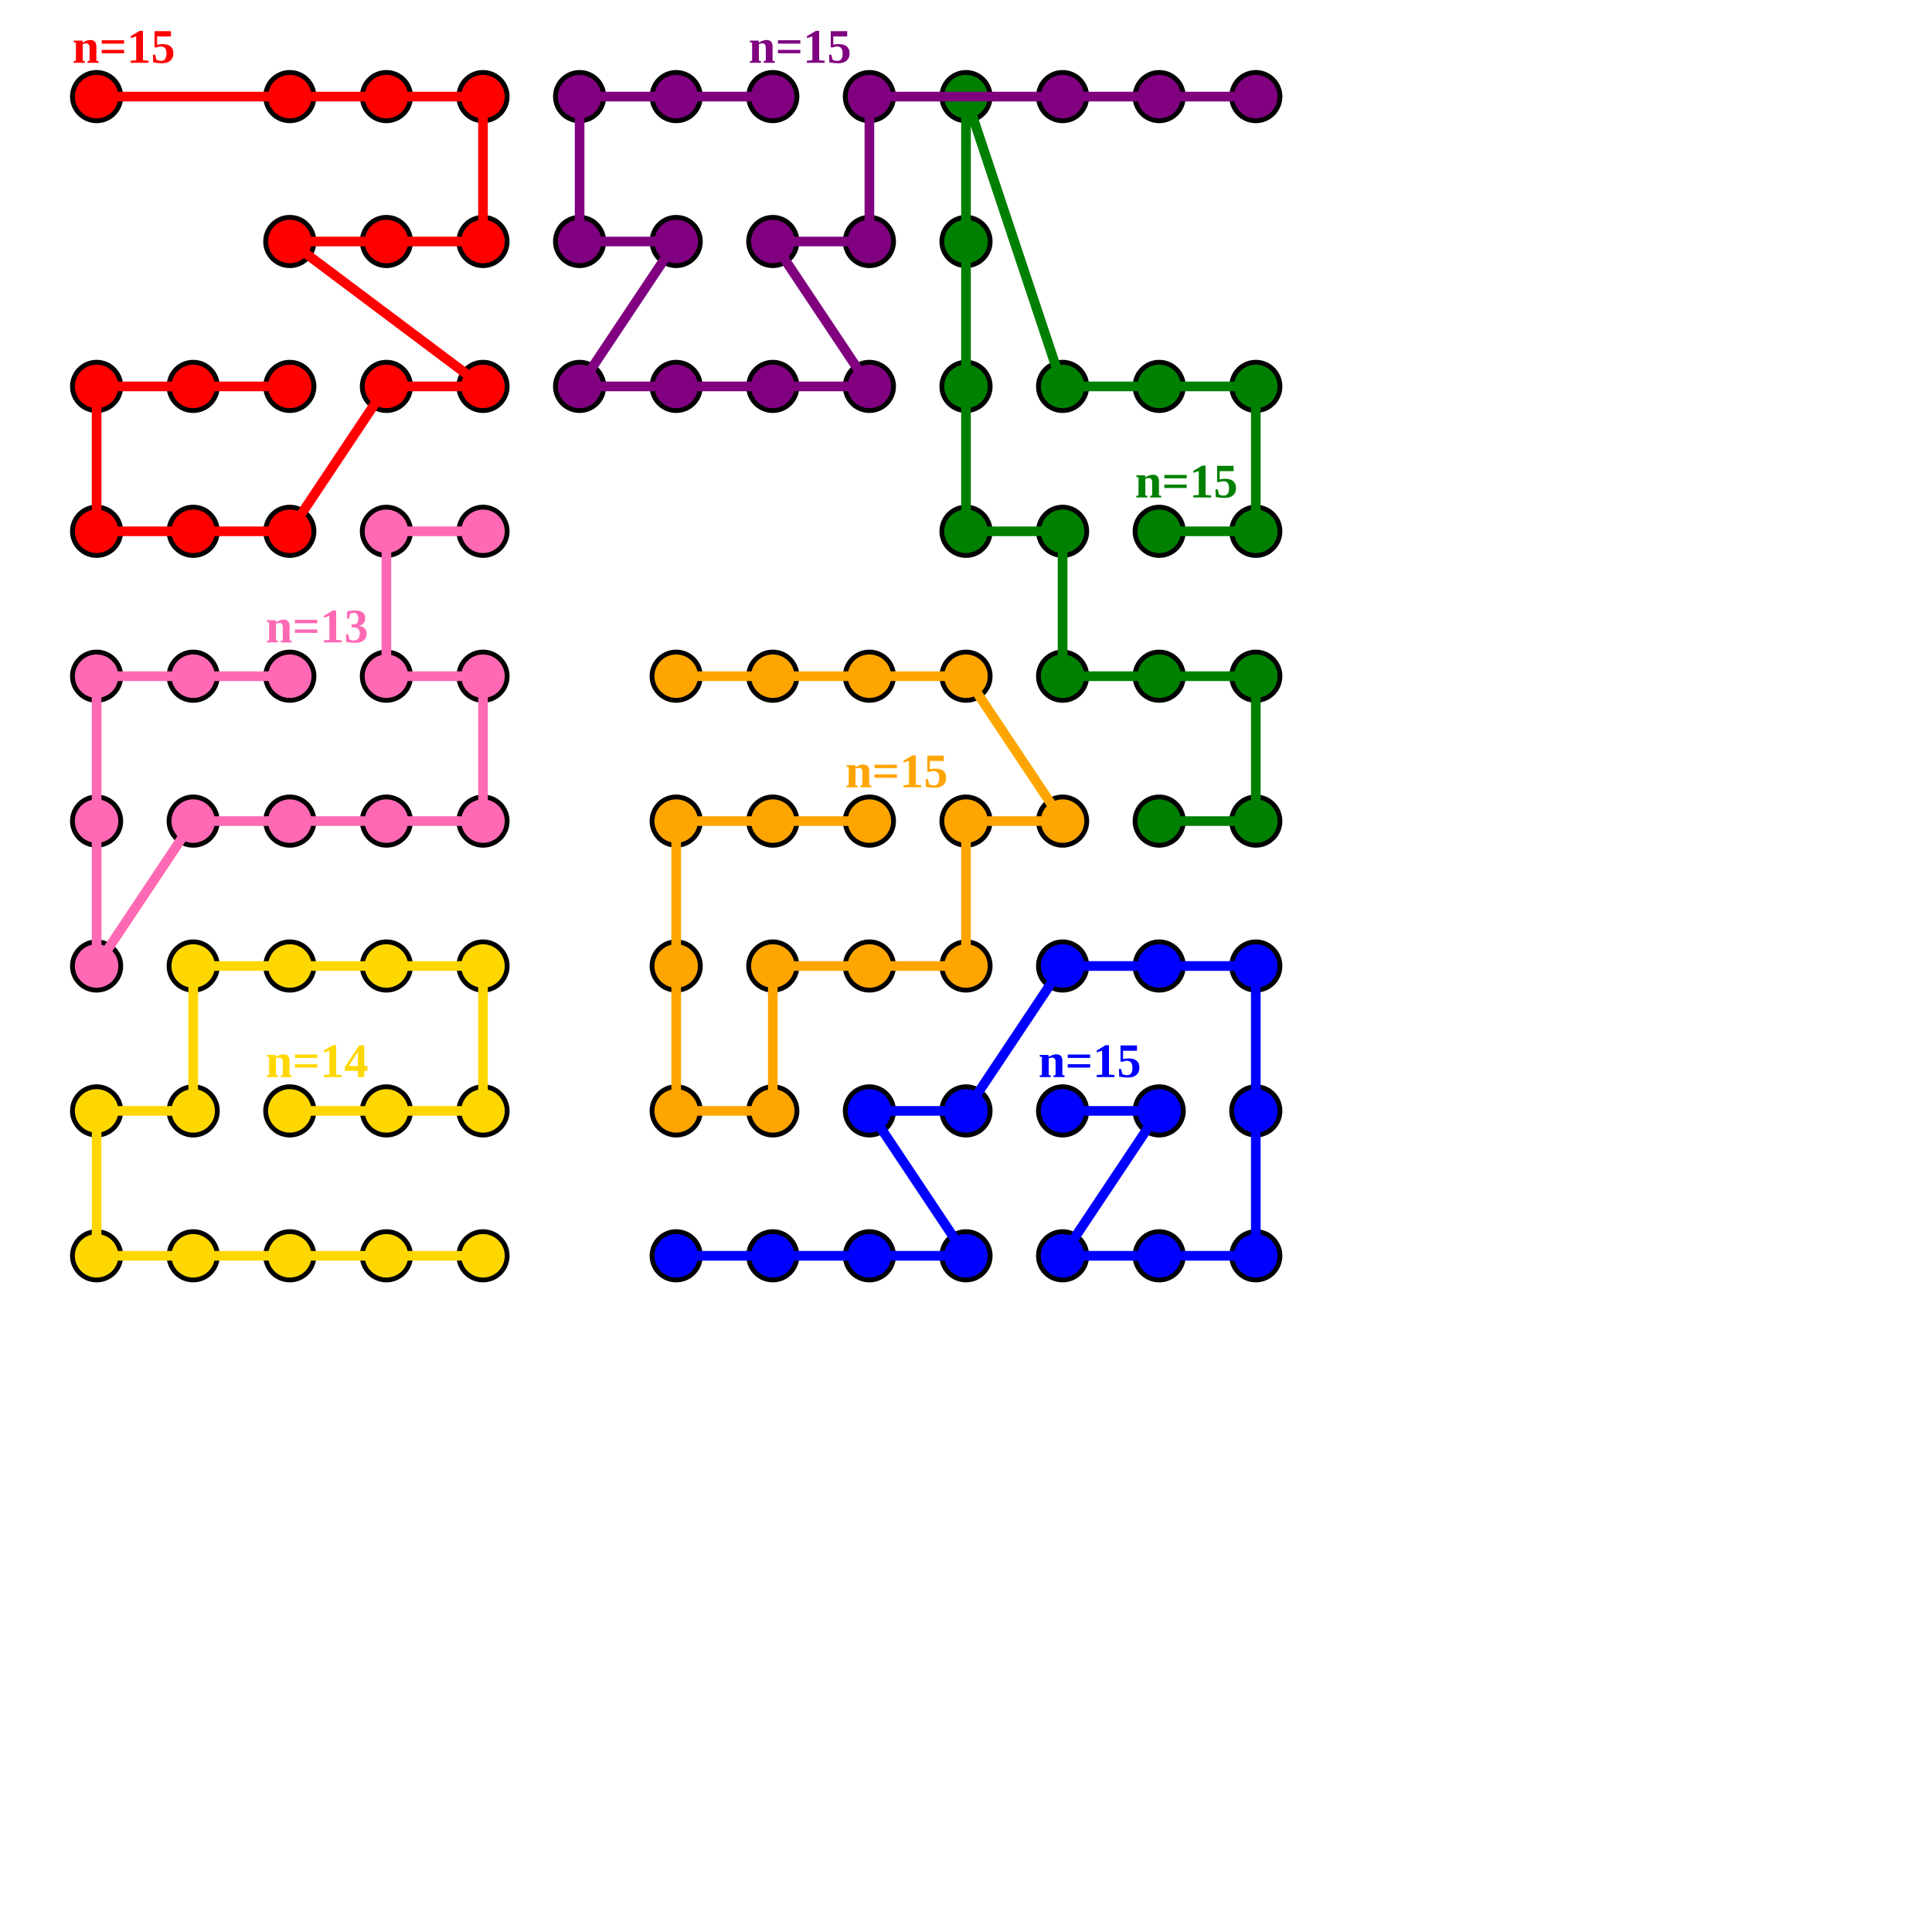
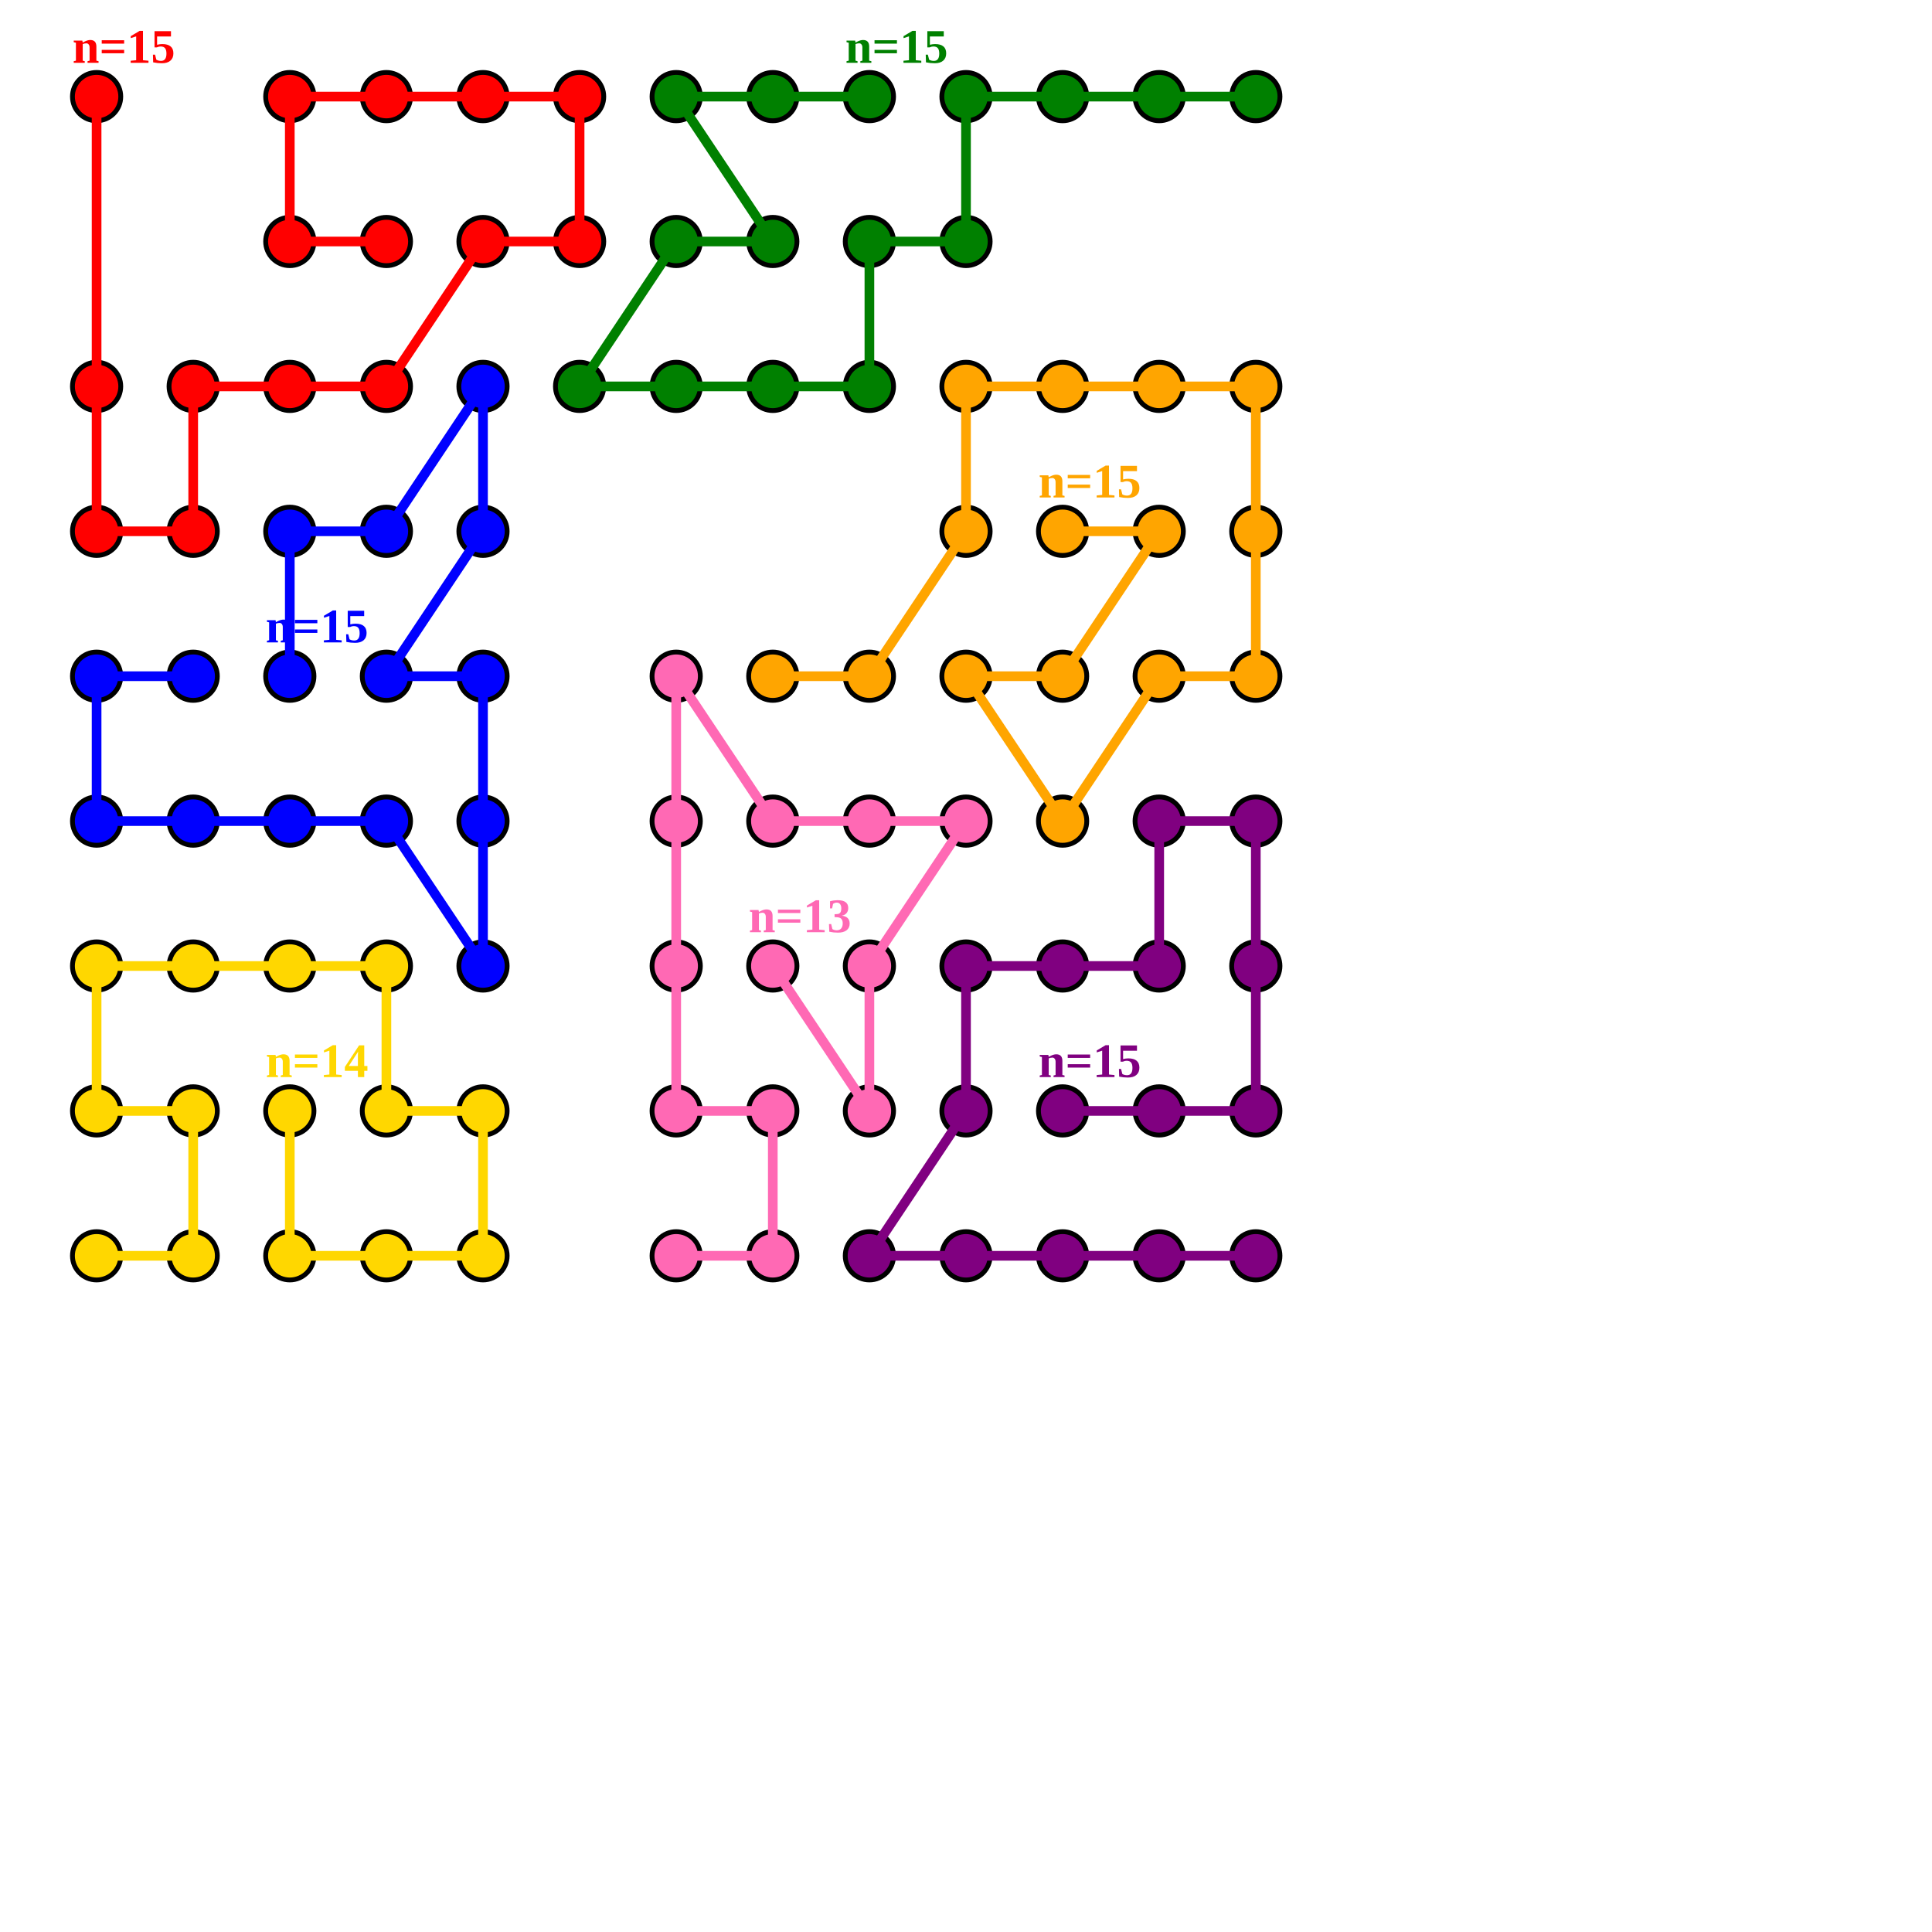
<svg height="400" width="400">
  <rect width="100%" height="100%" fill="white" />
  <circle cx="20" cy="20" r="5" stroke="black" stroke-width="1" fill="red" />
-   <circle cx="60" cy="20" r="5" stroke="black" stroke-width="1" fill="red" />
-   <circle cx="80" cy="20" r="5" stroke="black" stroke-width="1" fill="red" />
-   <circle cx="100" cy="20" r="5" stroke="black" stroke-width="1" fill="red" />
-   <circle cx="100" cy="50" r="5" stroke="black" stroke-width="1" fill="red" />
-   <circle cx="80" cy="50" r="5" stroke="black" stroke-width="1" fill="red" />
-   <circle cx="60" cy="50" r="5" stroke="black" stroke-width="1" fill="red" />
-   <circle cx="100" cy="80" r="5" stroke="black" stroke-width="1" fill="red" />
-   <circle cx="80" cy="80" r="5" stroke="black" stroke-width="1" fill="red" />
-   <circle cx="60" cy="110" r="5" stroke="black" stroke-width="1" fill="red" />
+   <circle cx="20" cy="80" r="5" stroke="black" stroke-width="1" fill="red" />
+   <circle cx="20" cy="110" r="5" stroke="black" stroke-width="1" fill="red" />
  <circle cx="40" cy="110" r="5" stroke="black" stroke-width="1" fill="red" />
-   <circle cx="20" cy="110" r="5" stroke="black" stroke-width="1" fill="red" />
-   <circle cx="20" cy="80" r="5" stroke="black" stroke-width="1" fill="red" />
  <circle cx="40" cy="80" r="5" stroke="black" stroke-width="1" fill="red" />
  <circle cx="60" cy="80" r="5" stroke="black" stroke-width="1" fill="red" />
-   <polyline points="20,20 60,20 80,20 100,20 100,50 80,50 60,50 100,80 80,80 60,110 40,110 20,110 20,80 40,80 60,80 " fill="none" stroke="red" stroke-width="2" />
+   <circle cx="80" cy="80" r="5" stroke="black" stroke-width="1" fill="red" />
+   <circle cx="100" cy="50" r="5" stroke="black" stroke-width="1" fill="red" />
+   <circle cx="120" cy="50" r="5" stroke="black" stroke-width="1" fill="red" />
+   <circle cx="120" cy="20" r="5" stroke="black" stroke-width="1" fill="red" />
+   <circle cx="100" cy="20" r="5" stroke="black" stroke-width="1" fill="red" />
+   <circle cx="80" cy="20" r="5" stroke="black" stroke-width="1" fill="red" />
+   <circle cx="60" cy="20" r="5" stroke="black" stroke-width="1" fill="red" />
+   <circle cx="60" cy="50" r="5" stroke="black" stroke-width="1" fill="red" />
+   <circle cx="80" cy="50" r="5" stroke="black" stroke-width="1" fill="red" />
+   <polyline points="20,20 20,80 20,110 40,110 40,80 60,80 80,80 100,50 120,50 120,20 100,20 80,20 60,20 60,50 80,50 " fill="none" stroke="red" stroke-width="2" />
  <text x="15" y="13" font-size="10" font-weight="700" fill="red">n=15</text>
-   <circle cx="240" cy="110" r="5" stroke="black" stroke-width="1" fill="green" />
-   <circle cx="260" cy="110" r="5" stroke="black" stroke-width="1" fill="green" />
-   <circle cx="260" cy="80" r="5" stroke="black" stroke-width="1" fill="green" />
-   <circle cx="240" cy="80" r="5" stroke="black" stroke-width="1" fill="green" />
-   <circle cx="220" cy="80" r="5" stroke="black" stroke-width="1" fill="green" />
+   <circle cx="180" cy="20" r="5" stroke="black" stroke-width="1" fill="green" />
+   <circle cx="160" cy="20" r="5" stroke="black" stroke-width="1" fill="green" />
+   <circle cx="140" cy="20" r="5" stroke="black" stroke-width="1" fill="green" />
+   <circle cx="160" cy="50" r="5" stroke="black" stroke-width="1" fill="green" />
+   <circle cx="140" cy="50" r="5" stroke="black" stroke-width="1" fill="green" />
+   <circle cx="120" cy="80" r="5" stroke="black" stroke-width="1" fill="green" />
+   <circle cx="140" cy="80" r="5" stroke="black" stroke-width="1" fill="green" />
+   <circle cx="160" cy="80" r="5" stroke="black" stroke-width="1" fill="green" />
+   <circle cx="180" cy="80" r="5" stroke="black" stroke-width="1" fill="green" />
+   <circle cx="180" cy="50" r="5" stroke="black" stroke-width="1" fill="green" />
+   <circle cx="200" cy="50" r="5" stroke="black" stroke-width="1" fill="green" />
  <circle cx="200" cy="20" r="5" stroke="black" stroke-width="1" fill="green" />
-   <circle cx="200" cy="50" r="5" stroke="black" stroke-width="1" fill="green" />
-   <circle cx="200" cy="80" r="5" stroke="black" stroke-width="1" fill="green" />
-   <circle cx="200" cy="110" r="5" stroke="black" stroke-width="1" fill="green" />
-   <circle cx="220" cy="110" r="5" stroke="black" stroke-width="1" fill="green" />
-   <circle cx="220" cy="140" r="5" stroke="black" stroke-width="1" fill="green" />
-   <circle cx="240" cy="140" r="5" stroke="black" stroke-width="1" fill="green" />
-   <circle cx="260" cy="140" r="5" stroke="black" stroke-width="1" fill="green" />
-   <circle cx="260" cy="170" r="5" stroke="black" stroke-width="1" fill="green" />
-   <circle cx="240" cy="170" r="5" stroke="black" stroke-width="1" fill="green" />
-   <polyline points="240,110 260,110 260,80 240,80 220,80 200,20 200,50 200,80 200,110 220,110 220,140 240,140 260,140 260,170 240,170 " fill="none" stroke="green" stroke-width="2" />
-   <text x="235" y="103" font-size="10" font-weight="700" fill="green">n=15</text>
-   <circle cx="220" cy="230" r="5" stroke="black" stroke-width="1" fill="blue" />
-   <circle cx="240" cy="230" r="5" stroke="black" stroke-width="1" fill="blue" />
-   <circle cx="220" cy="260" r="5" stroke="black" stroke-width="1" fill="blue" />
-   <circle cx="240" cy="260" r="5" stroke="black" stroke-width="1" fill="blue" />
-   <circle cx="260" cy="260" r="5" stroke="black" stroke-width="1" fill="blue" />
-   <circle cx="260" cy="230" r="5" stroke="black" stroke-width="1" fill="blue" />
-   <circle cx="260" cy="200" r="5" stroke="black" stroke-width="1" fill="blue" />
-   <circle cx="240" cy="200" r="5" stroke="black" stroke-width="1" fill="blue" />
-   <circle cx="220" cy="200" r="5" stroke="black" stroke-width="1" fill="blue" />
-   <circle cx="200" cy="230" r="5" stroke="black" stroke-width="1" fill="blue" />
-   <circle cx="180" cy="230" r="5" stroke="black" stroke-width="1" fill="blue" />
-   <circle cx="200" cy="260" r="5" stroke="black" stroke-width="1" fill="blue" />
-   <circle cx="180" cy="260" r="5" stroke="black" stroke-width="1" fill="blue" />
-   <circle cx="160" cy="260" r="5" stroke="black" stroke-width="1" fill="blue" />
-   <circle cx="140" cy="260" r="5" stroke="black" stroke-width="1" fill="blue" />
-   <polyline points="220,230 240,230 220,260 240,260 260,260 260,230 260,200 240,200 220,200 200,230 180,230 200,260 180,260 160,260 140,260 " fill="none" stroke="blue" stroke-width="2" />
-   <text x="215" y="223" font-size="10" font-weight="700" fill="blue">n=15</text>
-   <circle cx="180" cy="170" r="5" stroke="black" stroke-width="1" fill="orange" />
-   <circle cx="160" cy="170" r="5" stroke="black" stroke-width="1" fill="orange" />
-   <circle cx="140" cy="170" r="5" stroke="black" stroke-width="1" fill="orange" />
-   <circle cx="140" cy="200" r="5" stroke="black" stroke-width="1" fill="orange" />
-   <circle cx="140" cy="230" r="5" stroke="black" stroke-width="1" fill="orange" />
-   <circle cx="160" cy="230" r="5" stroke="black" stroke-width="1" fill="orange" />
-   <circle cx="160" cy="200" r="5" stroke="black" stroke-width="1" fill="orange" />
-   <circle cx="180" cy="200" r="5" stroke="black" stroke-width="1" fill="orange" />
-   <circle cx="200" cy="200" r="5" stroke="black" stroke-width="1" fill="orange" />
-   <circle cx="200" cy="170" r="5" stroke="black" stroke-width="1" fill="orange" />
+   <circle cx="220" cy="20" r="5" stroke="black" stroke-width="1" fill="green" />
+   <circle cx="240" cy="20" r="5" stroke="black" stroke-width="1" fill="green" />
+   <circle cx="260" cy="20" r="5" stroke="black" stroke-width="1" fill="green" />
+   <polyline points="180,20 160,20 140,20 160,50 140,50 120,80 140,80 160,80 180,80 180,50 200,50 200,20 220,20 240,20 260,20 " fill="none" stroke="green" stroke-width="2" />
+   <text x="175" y="13" font-size="10" font-weight="700" fill="green">n=15</text>
+   <circle cx="60" cy="140" r="5" stroke="black" stroke-width="1" fill="blue" />
+   <circle cx="60" cy="110" r="5" stroke="black" stroke-width="1" fill="blue" />
+   <circle cx="80" cy="110" r="5" stroke="black" stroke-width="1" fill="blue" />
+   <circle cx="100" cy="80" r="5" stroke="black" stroke-width="1" fill="blue" />
+   <circle cx="100" cy="110" r="5" stroke="black" stroke-width="1" fill="blue" />
+   <circle cx="80" cy="140" r="5" stroke="black" stroke-width="1" fill="blue" />
+   <circle cx="100" cy="140" r="5" stroke="black" stroke-width="1" fill="blue" />
+   <circle cx="100" cy="170" r="5" stroke="black" stroke-width="1" fill="blue" />
+   <circle cx="100" cy="200" r="5" stroke="black" stroke-width="1" fill="blue" />
+   <circle cx="80" cy="170" r="5" stroke="black" stroke-width="1" fill="blue" />
+   <circle cx="60" cy="170" r="5" stroke="black" stroke-width="1" fill="blue" />
+   <circle cx="40" cy="170" r="5" stroke="black" stroke-width="1" fill="blue" />
+   <circle cx="20" cy="170" r="5" stroke="black" stroke-width="1" fill="blue" />
+   <circle cx="20" cy="140" r="5" stroke="black" stroke-width="1" fill="blue" />
+   <circle cx="40" cy="140" r="5" stroke="black" stroke-width="1" fill="blue" />
+   <polyline points="60,140 60,110 80,110 100,80 100,110 80,140 100,140 100,170 100,200 80,170 60,170 40,170 20,170 20,140 40,140 " fill="none" stroke="blue" stroke-width="2" />
+   <text x="55" y="133" font-size="10" font-weight="700" fill="blue">n=15</text>
+   <circle cx="220" cy="110" r="5" stroke="black" stroke-width="1" fill="orange" />
+   <circle cx="240" cy="110" r="5" stroke="black" stroke-width="1" fill="orange" />
+   <circle cx="220" cy="140" r="5" stroke="black" stroke-width="1" fill="orange" />
+   <circle cx="200" cy="140" r="5" stroke="black" stroke-width="1" fill="orange" />
  <circle cx="220" cy="170" r="5" stroke="black" stroke-width="1" fill="orange" />
-   <circle cx="200" cy="140" r="5" stroke="black" stroke-width="1" fill="orange" />
+   <circle cx="240" cy="140" r="5" stroke="black" stroke-width="1" fill="orange" />
+   <circle cx="260" cy="140" r="5" stroke="black" stroke-width="1" fill="orange" />
+   <circle cx="260" cy="110" r="5" stroke="black" stroke-width="1" fill="orange" />
+   <circle cx="260" cy="80" r="5" stroke="black" stroke-width="1" fill="orange" />
+   <circle cx="240" cy="80" r="5" stroke="black" stroke-width="1" fill="orange" />
+   <circle cx="220" cy="80" r="5" stroke="black" stroke-width="1" fill="orange" />
+   <circle cx="200" cy="80" r="5" stroke="black" stroke-width="1" fill="orange" />
+   <circle cx="200" cy="110" r="5" stroke="black" stroke-width="1" fill="orange" />
  <circle cx="180" cy="140" r="5" stroke="black" stroke-width="1" fill="orange" />
  <circle cx="160" cy="140" r="5" stroke="black" stroke-width="1" fill="orange" />
-   <circle cx="140" cy="140" r="5" stroke="black" stroke-width="1" fill="orange" />
-   <polyline points="180,170 160,170 140,170 140,200 140,230 160,230 160,200 180,200 200,200 200,170 220,170 200,140 180,140 160,140 140,140 " fill="none" stroke="orange" stroke-width="2" />
-   <text x="175" y="163" font-size="10" font-weight="700" fill="orange">n=15</text>
-   <circle cx="160" cy="20" r="5" stroke="black" stroke-width="1" fill="purple" />
-   <circle cx="140" cy="20" r="5" stroke="black" stroke-width="1" fill="purple" />
-   <circle cx="120" cy="20" r="5" stroke="black" stroke-width="1" fill="purple" />
-   <circle cx="120" cy="50" r="5" stroke="black" stroke-width="1" fill="purple" />
-   <circle cx="140" cy="50" r="5" stroke="black" stroke-width="1" fill="purple" />
-   <circle cx="120" cy="80" r="5" stroke="black" stroke-width="1" fill="purple" />
-   <circle cx="140" cy="80" r="5" stroke="black" stroke-width="1" fill="purple" />
-   <circle cx="160" cy="80" r="5" stroke="black" stroke-width="1" fill="purple" />
-   <circle cx="180" cy="80" r="5" stroke="black" stroke-width="1" fill="purple" />
-   <circle cx="160" cy="50" r="5" stroke="black" stroke-width="1" fill="purple" />
-   <circle cx="180" cy="50" r="5" stroke="black" stroke-width="1" fill="purple" />
-   <circle cx="180" cy="20" r="5" stroke="black" stroke-width="1" fill="purple" />
-   <circle cx="220" cy="20" r="5" stroke="black" stroke-width="1" fill="purple" />
-   <circle cx="240" cy="20" r="5" stroke="black" stroke-width="1" fill="purple" />
-   <circle cx="260" cy="20" r="5" stroke="black" stroke-width="1" fill="purple" />
-   <polyline points="160,20 140,20 120,20 120,50 140,50 120,80 140,80 160,80 180,80 160,50 180,50 180,20 220,20 240,20 260,20 " fill="none" stroke="purple" stroke-width="2" />
-   <text x="155" y="13" font-size="10" font-weight="700" fill="purple">n=15</text>
+   <polyline points="220,110 240,110 220,140 200,140 220,170 240,140 260,140 260,110 260,80 240,80 220,80 200,80 200,110 180,140 160,140 " fill="none" stroke="orange" stroke-width="2" />
+   <text x="215" y="103" font-size="10" font-weight="700" fill="orange">n=15</text>
+   <circle cx="220" cy="230" r="5" stroke="black" stroke-width="1" fill="purple" />
+   <circle cx="240" cy="230" r="5" stroke="black" stroke-width="1" fill="purple" />
+   <circle cx="260" cy="230" r="5" stroke="black" stroke-width="1" fill="purple" />
+   <circle cx="260" cy="200" r="5" stroke="black" stroke-width="1" fill="purple" />
+   <circle cx="260" cy="170" r="5" stroke="black" stroke-width="1" fill="purple" />
+   <circle cx="240" cy="170" r="5" stroke="black" stroke-width="1" fill="purple" />
+   <circle cx="240" cy="200" r="5" stroke="black" stroke-width="1" fill="purple" />
+   <circle cx="220" cy="200" r="5" stroke="black" stroke-width="1" fill="purple" />
+   <circle cx="200" cy="200" r="5" stroke="black" stroke-width="1" fill="purple" />
+   <circle cx="200" cy="230" r="5" stroke="black" stroke-width="1" fill="purple" />
+   <circle cx="180" cy="260" r="5" stroke="black" stroke-width="1" fill="purple" />
+   <circle cx="200" cy="260" r="5" stroke="black" stroke-width="1" fill="purple" />
+   <circle cx="220" cy="260" r="5" stroke="black" stroke-width="1" fill="purple" />
+   <circle cx="240" cy="260" r="5" stroke="black" stroke-width="1" fill="purple" />
+   <circle cx="260" cy="260" r="5" stroke="black" stroke-width="1" fill="purple" />
+   <polyline points="220,230 240,230 260,230 260,200 260,170 240,170 240,200 220,200 200,200 200,230 180,260 200,260 220,260 240,260 260,260 " fill="none" stroke="purple" stroke-width="2" />
+   <text x="215" y="223" font-size="10" font-weight="700" fill="purple">n=15</text>
  <circle cx="60" cy="230" r="5" stroke="black" stroke-width="1" fill="gold" />
+   <circle cx="60" cy="260" r="5" stroke="black" stroke-width="1" fill="gold" />
+   <circle cx="80" cy="260" r="5" stroke="black" stroke-width="1" fill="gold" />
+   <circle cx="100" cy="260" r="5" stroke="black" stroke-width="1" fill="gold" />
+   <circle cx="100" cy="230" r="5" stroke="black" stroke-width="1" fill="gold" />
  <circle cx="80" cy="230" r="5" stroke="black" stroke-width="1" fill="gold" />
-   <circle cx="100" cy="230" r="5" stroke="black" stroke-width="1" fill="gold" />
-   <circle cx="100" cy="200" r="5" stroke="black" stroke-width="1" fill="gold" />
  <circle cx="80" cy="200" r="5" stroke="black" stroke-width="1" fill="gold" />
  <circle cx="60" cy="200" r="5" stroke="black" stroke-width="1" fill="gold" />
  <circle cx="40" cy="200" r="5" stroke="black" stroke-width="1" fill="gold" />
+   <circle cx="20" cy="200" r="5" stroke="black" stroke-width="1" fill="gold" />
+   <circle cx="20" cy="230" r="5" stroke="black" stroke-width="1" fill="gold" />
  <circle cx="40" cy="230" r="5" stroke="black" stroke-width="1" fill="gold" />
-   <circle cx="20" cy="230" r="5" stroke="black" stroke-width="1" fill="gold" />
+   <circle cx="40" cy="260" r="5" stroke="black" stroke-width="1" fill="gold" />
  <circle cx="20" cy="260" r="5" stroke="black" stroke-width="1" fill="gold" />
-   <circle cx="40" cy="260" r="5" stroke="black" stroke-width="1" fill="gold" />
-   <circle cx="60" cy="260" r="5" stroke="black" stroke-width="1" fill="gold" />
-   <circle cx="80" cy="260" r="5" stroke="black" stroke-width="1" fill="gold" />
-   <circle cx="100" cy="260" r="5" stroke="black" stroke-width="1" fill="gold" />
-   <polyline points="60,230 80,230 100,230 100,200 80,200 60,200 40,200 40,230 20,230 20,260 40,260 60,260 80,260 100,260 " fill="none" stroke="gold" stroke-width="2" />
+   <polyline points="60,230 60,260 80,260 100,260 100,230 80,230 80,200 60,200 40,200 20,200 20,230 40,230 40,260 20,260 " fill="none" stroke="gold" stroke-width="2" />
  <text x="55" y="223" font-size="10" font-weight="700" fill="gold">n=14</text>
-   <circle cx="60" cy="140" r="5" stroke="black" stroke-width="1" fill="hotpink" />
-   <circle cx="40" cy="140" r="5" stroke="black" stroke-width="1" fill="hotpink" />
-   <circle cx="20" cy="140" r="5" stroke="black" stroke-width="1" fill="hotpink" />
-   <circle cx="20" cy="170" r="5" stroke="black" stroke-width="1" fill="hotpink" />
-   <circle cx="20" cy="200" r="5" stroke="black" stroke-width="1" fill="hotpink" />
-   <circle cx="40" cy="170" r="5" stroke="black" stroke-width="1" fill="hotpink" />
-   <circle cx="60" cy="170" r="5" stroke="black" stroke-width="1" fill="hotpink" />
-   <circle cx="80" cy="170" r="5" stroke="black" stroke-width="1" fill="hotpink" />
-   <circle cx="100" cy="170" r="5" stroke="black" stroke-width="1" fill="hotpink" />
-   <circle cx="100" cy="140" r="5" stroke="black" stroke-width="1" fill="hotpink" />
-   <circle cx="80" cy="140" r="5" stroke="black" stroke-width="1" fill="hotpink" />
-   <circle cx="80" cy="110" r="5" stroke="black" stroke-width="1" fill="hotpink" />
-   <circle cx="100" cy="110" r="5" stroke="black" stroke-width="1" fill="hotpink" />
-   <polyline points="60,140 40,140 20,140 20,170 20,200 40,170 60,170 80,170 100,170 100,140 80,140 80,110 100,110 " fill="none" stroke="hotpink" stroke-width="2" />
-   <text x="55" y="133" font-size="10" font-weight="700" fill="hotpink">n=13</text>
+   <circle cx="160" cy="200" r="5" stroke="black" stroke-width="1" fill="hotpink" />
+   <circle cx="180" cy="230" r="5" stroke="black" stroke-width="1" fill="hotpink" />
+   <circle cx="180" cy="200" r="5" stroke="black" stroke-width="1" fill="hotpink" />
+   <circle cx="200" cy="170" r="5" stroke="black" stroke-width="1" fill="hotpink" />
+   <circle cx="180" cy="170" r="5" stroke="black" stroke-width="1" fill="hotpink" />
+   <circle cx="160" cy="170" r="5" stroke="black" stroke-width="1" fill="hotpink" />
+   <circle cx="140" cy="140" r="5" stroke="black" stroke-width="1" fill="hotpink" />
+   <circle cx="140" cy="170" r="5" stroke="black" stroke-width="1" fill="hotpink" />
+   <circle cx="140" cy="200" r="5" stroke="black" stroke-width="1" fill="hotpink" />
+   <circle cx="140" cy="230" r="5" stroke="black" stroke-width="1" fill="hotpink" />
+   <circle cx="160" cy="230" r="5" stroke="black" stroke-width="1" fill="hotpink" />
+   <circle cx="160" cy="260" r="5" stroke="black" stroke-width="1" fill="hotpink" />
+   <circle cx="140" cy="260" r="5" stroke="black" stroke-width="1" fill="hotpink" />
+   <polyline points="160,200 180,230 180,200 200,170 180,170 160,170 140,140 140,170 140,200 140,230 160,230 160,260 140,260 " fill="none" stroke="hotpink" stroke-width="2" />
+   <text x="155" y="193" font-size="10" font-weight="700" fill="hotpink">n=13</text>
</svg>
